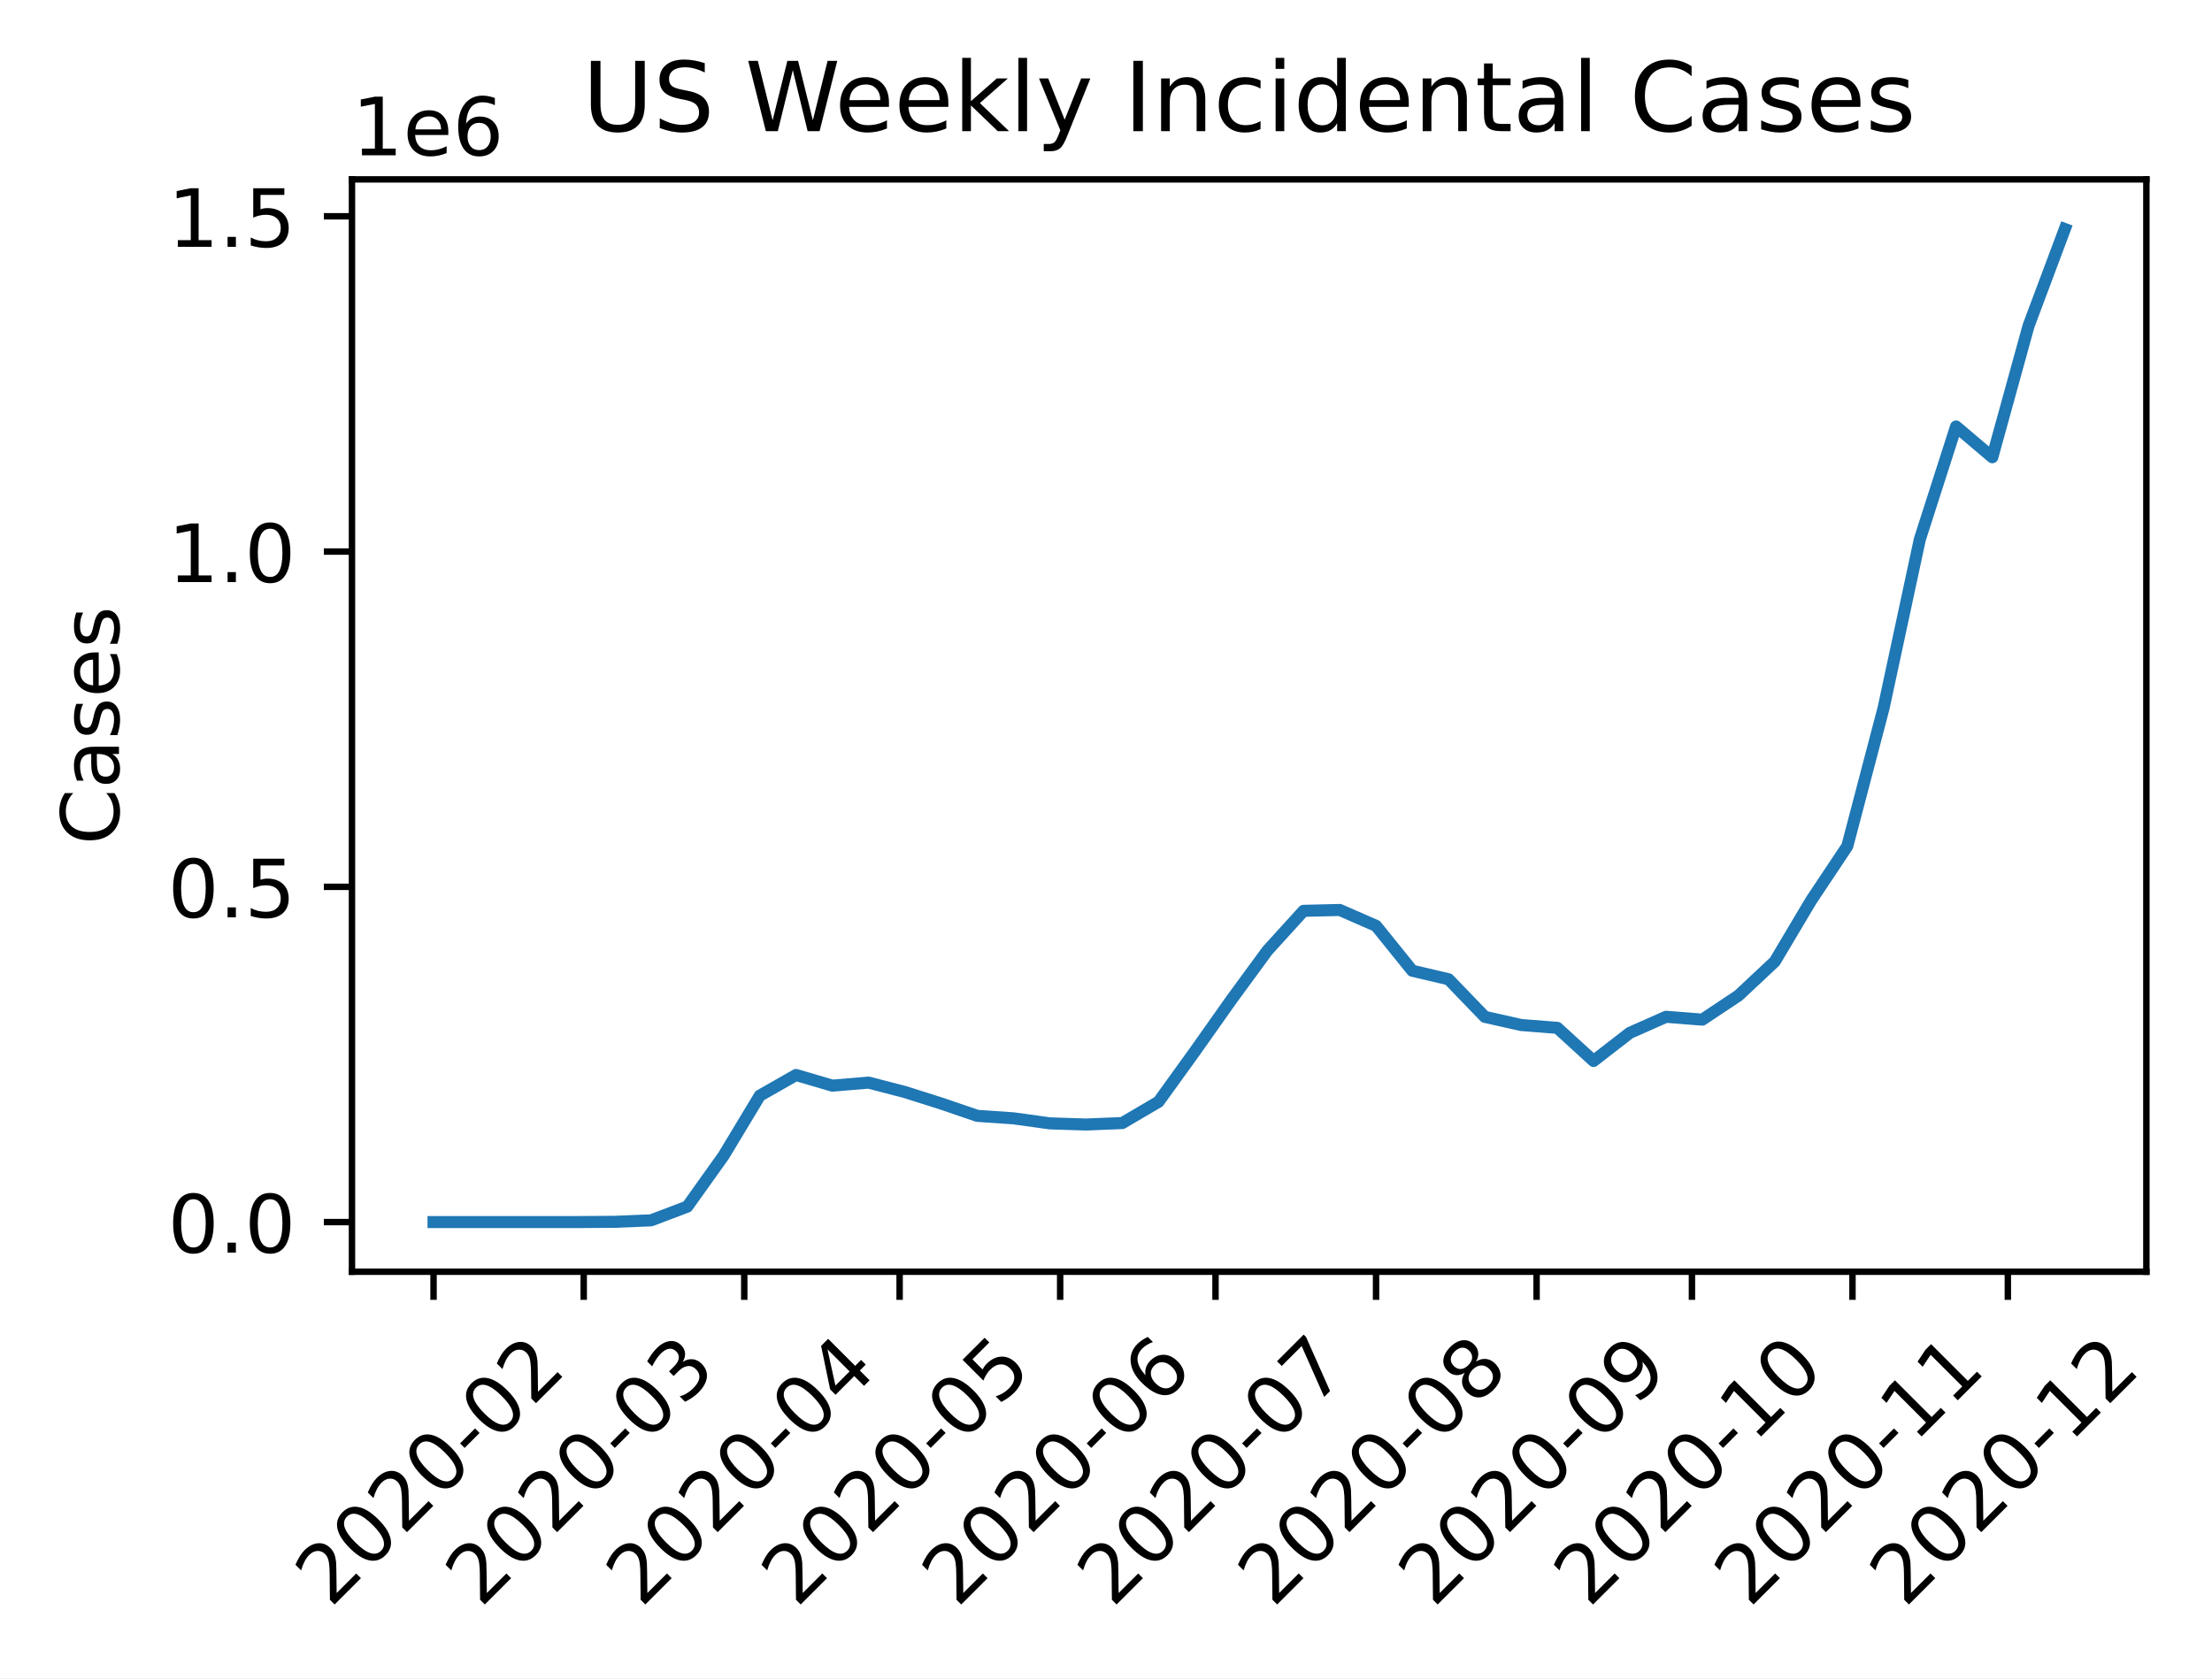
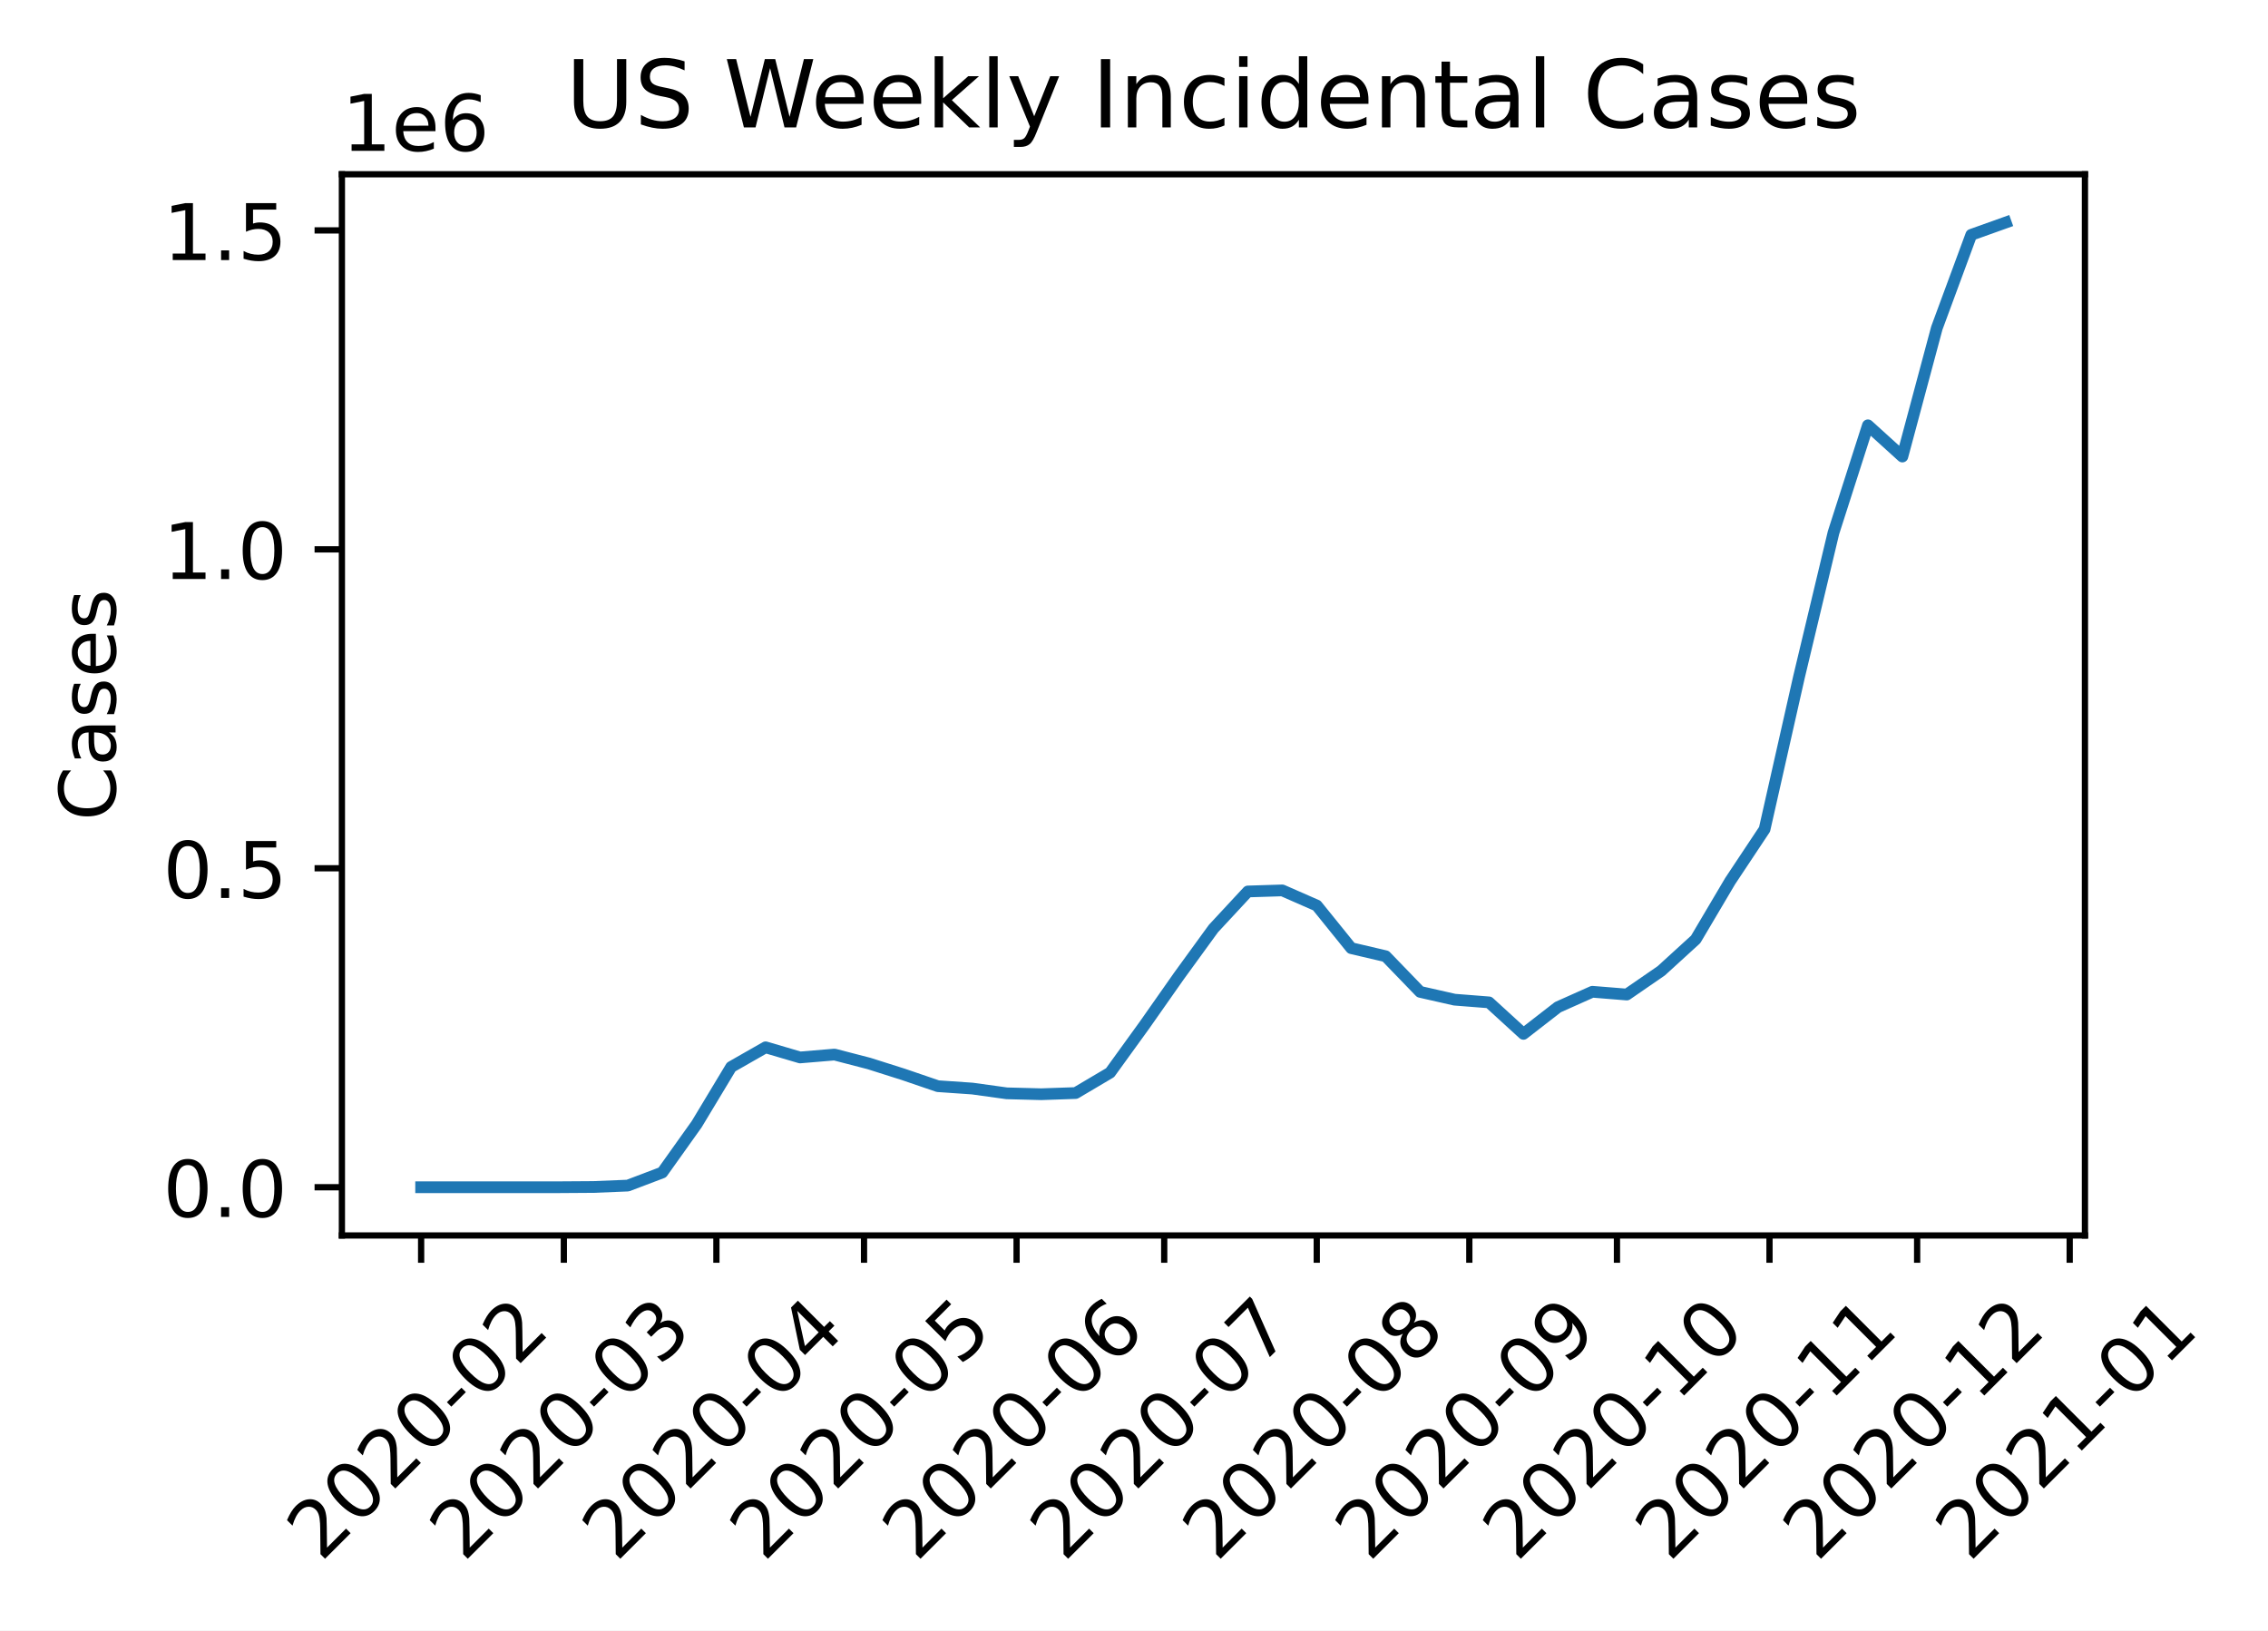
- <svg xmlns="http://www.w3.org/2000/svg" xmlns:xlink="http://www.w3.org/1999/xlink" height="208.807pt" version="1.1" viewBox="0 0 275.144 208.807" width="275.144pt">
+ <svg xmlns="http://www.w3.org/2000/svg" xmlns:xlink="http://www.w3.org/1999/xlink" height="208.807pt" version="1.1" viewBox="0 0 290.422 208.807" width="290.422pt">
  <defs>
    <style type="text/css">
*{stroke-linecap:butt;stroke-linejoin:round;}
  </style>
  </defs>
  <g id="figure_1">
    <g id="patch_1">
-       <path d="M 0 208.807  L 275.144 208.807  L 275.144 0  L 0 0  z " style="fill:#ffffff;" />
+       <path d="M 0 208.807  L 290.422 208.807  L 290.422 0  L 0 0  z " style="fill:#ffffff;" />
    </g>
    <g id="axes_1">
      <g id="patch_2">
        <path d="M 43.781 158.218  L 266.981 158.218  L 266.981 22.318  L 43.781 22.318  z " style="fill:#ffffff;" />
      </g>
      <g id="matplotlib.axis_1">
        <g id="xtick_1">
          <g id="line2d_1">
            <defs>
-               <path d="M 0 0  L 0 3.5  " id="mbebc8d12ff" style="stroke:#000000;stroke-width:0.8;" />
-             </defs>
-             <g>
-               <use style="stroke:#000000;stroke-width:0.8;" x="53.927" xlink:href="#mbebc8d12ff" y="158.218" />
+               <path d="M 0 0  L 0 3.5  " id="m230ecccbe3" style="stroke:#000000;stroke-width:0.8;" />
+             </defs>
+             <g>
+               <use style="stroke:#000000;stroke-width:0.8;" x="53.927" xlink:href="#m230ecccbe3" y="158.218" />
            </g>
          </g>
          <g id="text_1">
            <defs>
              <path d="M 19.188 8.297  L 53.609 8.297  L 53.609 0  L 7.328 0  L 7.328 8.297  Q 12.938 14.109 22.625 23.891  Q 32.328 33.688 34.812 36.531  Q 39.547 41.844 41.422 45.531  Q 43.312 49.219 43.312 52.781  Q 43.312 58.594 39.234 62.25  Q 35.156 65.922 28.609 65.922  Q 23.969 65.922 18.812 64.312  Q 13.672 62.703 7.812 59.422  L 7.812 69.391  Q 13.766 71.781 18.938 73  Q 24.125 74.219 28.422 74.219  Q 39.75 74.219 46.484 68.547  Q 53.219 62.891 53.219 53.422  Q 53.219 48.922 51.531 44.891  Q 49.859 40.875 45.406 35.406  Q 44.188 33.984 37.641 27.219  Q 31.109 20.453 19.188 8.297  z " id="DejaVuSans-50" />
              <path d="M 31.781 66.406  Q 24.172 66.406 20.328 58.906  Q 16.5 51.422 16.5 36.375  Q 16.5 21.391 20.328 13.891  Q 24.172 6.391 31.781 6.391  Q 39.453 6.391 43.281 13.891  Q 47.125 21.391 47.125 36.375  Q 47.125 51.422 43.281 58.906  Q 39.453 66.406 31.781 66.406  z M 31.781 74.219  Q 44.047 74.219 50.516 64.516  Q 56.984 54.828 56.984 36.375  Q 56.984 17.969 50.516 8.266  Q 44.047 -1.422 31.781 -1.422  Q 19.531 -1.422 13.062 8.266  Q 6.594 17.969 6.594 36.375  Q 6.594 54.828 13.062 64.516  Q 19.531 74.219 31.781 74.219  z " id="DejaVuSans-48" />
              <path d="M 4.891 31.391  L 31.203 31.391  L 31.203 23.391  L 4.891 23.391  z " id="DejaVuSans-45" />
            </defs>
            <g transform="translate(41.10542 200.1359)rotate(-45)scale(0.1 -0.1)">
              <use xlink:href="#DejaVuSans-50" />
              <use x="63.623" xlink:href="#DejaVuSans-48" />
              <use x="127.246" xlink:href="#DejaVuSans-50" />
              <use x="190.869" xlink:href="#DejaVuSans-48" />
              <use x="254.492" xlink:href="#DejaVuSans-45" />
              <use x="290.576" xlink:href="#DejaVuSans-48" />
              <use x="354.199" xlink:href="#DejaVuSans-50" />
            </g>
          </g>
        </g>
        <g id="xtick_2">
          <g id="line2d_2">
            <g>
-               <use style="stroke:#000000;stroke-width:0.8;" x="72.607" xlink:href="#mbebc8d12ff" y="158.218" />
+               <use style="stroke:#000000;stroke-width:0.8;" x="72.201" xlink:href="#m230ecccbe3" y="158.218" />
            </g>
          </g>
          <g id="text_2">
            <defs>
              <path d="M 40.578 39.312  Q 47.656 37.797 51.625 33  Q 55.609 28.219 55.609 21.188  Q 55.609 10.406 48.188 4.484  Q 40.766 -1.422 27.094 -1.422  Q 22.516 -1.422 17.656 -0.516  Q 12.797 0.391 7.625 2.203  L 7.625 11.719  Q 11.719 9.328 16.594 8.109  Q 21.484 6.891 26.812 6.891  Q 36.078 6.891 40.938 10.547  Q 45.797 14.203 45.797 21.188  Q 45.797 27.641 41.281 31.266  Q 36.766 34.906 28.719 34.906  L 20.219 34.906  L 20.219 43.016  L 29.109 43.016  Q 36.375 43.016 40.234 45.922  Q 44.094 48.828 44.094 54.297  Q 44.094 59.906 40.109 62.906  Q 36.141 65.922 28.719 65.922  Q 24.656 65.922 20.016 65.031  Q 15.375 64.156 9.812 62.312  L 9.812 71.094  Q 15.438 72.656 20.344 73.438  Q 25.25 74.219 29.594 74.219  Q 40.828 74.219 47.359 69.109  Q 53.906 64.016 53.906 55.328  Q 53.906 49.266 50.438 45.094  Q 46.969 40.922 40.578 39.312  z " id="DejaVuSans-51" />
            </defs>
-             <g transform="translate(59.78594 200.1359)rotate(-45)scale(0.1 -0.1)">
+             <g transform="translate(59.37984 200.1359)rotate(-45)scale(0.1 -0.1)">
              <use xlink:href="#DejaVuSans-50" />
              <use x="63.623" xlink:href="#DejaVuSans-48" />
              <use x="127.246" xlink:href="#DejaVuSans-50" />
              <use x="190.869" xlink:href="#DejaVuSans-48" />
              <use x="254.492" xlink:href="#DejaVuSans-45" />
              <use x="290.576" xlink:href="#DejaVuSans-48" />
              <use x="354.199" xlink:href="#DejaVuSans-51" />
            </g>
          </g>
        </g>
        <g id="xtick_3">
          <g id="line2d_3">
            <g>
-               <use style="stroke:#000000;stroke-width:0.8;" x="92.576" xlink:href="#mbebc8d12ff" y="158.218" />
+               <use style="stroke:#000000;stroke-width:0.8;" x="91.736" xlink:href="#m230ecccbe3" y="158.218" />
            </g>
          </g>
          <g id="text_3">
            <defs>
              <path d="M 37.797 64.312  L 12.891 25.391  L 37.797 25.391  z M 35.203 72.906  L 47.609 72.906  L 47.609 25.391  L 58.016 25.391  L 58.016 17.188  L 47.609 17.188  L 47.609 0  L 37.797 0  L 37.797 17.188  L 4.891 17.188  L 4.891 26.703  z " id="DejaVuSans-52" />
            </defs>
-             <g transform="translate(79.75477 200.1359)rotate(-45)scale(0.1 -0.1)">
+             <g transform="translate(78.91457 200.1359)rotate(-45)scale(0.1 -0.1)">
              <use xlink:href="#DejaVuSans-50" />
              <use x="63.623" xlink:href="#DejaVuSans-48" />
              <use x="127.246" xlink:href="#DejaVuSans-50" />
              <use x="190.869" xlink:href="#DejaVuSans-48" />
              <use x="254.492" xlink:href="#DejaVuSans-45" />
              <use x="290.576" xlink:href="#DejaVuSans-48" />
              <use x="354.199" xlink:href="#DejaVuSans-52" />
            </g>
          </g>
        </g>
        <g id="xtick_4">
          <g id="line2d_4">
            <g>
-               <use style="stroke:#000000;stroke-width:0.8;" x="111.901" xlink:href="#mbebc8d12ff" y="158.218" />
+               <use style="stroke:#000000;stroke-width:0.8;" x="110.64" xlink:href="#m230ecccbe3" y="158.218" />
            </g>
          </g>
          <g id="text_4">
            <defs>
              <path d="M 10.797 72.906  L 49.516 72.906  L 49.516 64.594  L 19.828 64.594  L 19.828 46.734  Q 21.969 47.469 24.109 47.828  Q 26.266 48.188 28.422 48.188  Q 40.625 48.188 47.75 41.5  Q 54.891 34.812 54.891 23.391  Q 54.891 11.625 47.562 5.094  Q 40.234 -1.422 26.906 -1.422  Q 22.312 -1.422 17.547 -0.641  Q 12.797 0.141 7.719 1.703  L 7.719 11.625  Q 12.109 9.234 16.797 8.062  Q 21.484 6.891 26.703 6.891  Q 35.156 6.891 40.078 11.328  Q 45.016 15.766 45.016 23.391  Q 45.016 31 40.078 35.438  Q 35.156 39.891 26.703 39.891  Q 22.75 39.891 18.812 39.016  Q 14.891 38.141 10.797 36.281  z " id="DejaVuSans-53" />
            </defs>
-             <g transform="translate(99.07945 200.1359)rotate(-45)scale(0.1 -0.1)">
+             <g transform="translate(97.81914 200.1359)rotate(-45)scale(0.1 -0.1)">
              <use xlink:href="#DejaVuSans-50" />
              <use x="63.623" xlink:href="#DejaVuSans-48" />
              <use x="127.246" xlink:href="#DejaVuSans-50" />
              <use x="190.869" xlink:href="#DejaVuSans-48" />
              <use x="254.492" xlink:href="#DejaVuSans-45" />
              <use x="290.576" xlink:href="#DejaVuSans-48" />
              <use x="354.199" xlink:href="#DejaVuSans-53" />
            </g>
          </g>
        </g>
        <g id="xtick_5">
          <g id="line2d_5">
            <g>
-               <use style="stroke:#000000;stroke-width:0.8;" x="131.87" xlink:href="#mbebc8d12ff" y="158.218" />
+               <use style="stroke:#000000;stroke-width:0.8;" x="130.175" xlink:href="#m230ecccbe3" y="158.218" />
            </g>
          </g>
          <g id="text_5">
            <defs>
              <path d="M 33.016 40.375  Q 26.375 40.375 22.484 35.828  Q 18.609 31.297 18.609 23.391  Q 18.609 15.531 22.484 10.953  Q 26.375 6.391 33.016 6.391  Q 39.656 6.391 43.531 10.953  Q 47.406 15.531 47.406 23.391  Q 47.406 31.297 43.531 35.828  Q 39.656 40.375 33.016 40.375  z M 52.594 71.297  L 52.594 62.312  Q 48.875 64.062 45.094 64.984  Q 41.312 65.922 37.594 65.922  Q 27.828 65.922 22.672 59.328  Q 17.531 52.734 16.797 39.406  Q 19.672 43.656 24.016 45.922  Q 28.375 48.188 33.594 48.188  Q 44.578 48.188 50.953 41.516  Q 57.328 34.859 57.328 23.391  Q 57.328 12.156 50.688 5.359  Q 44.047 -1.422 33.016 -1.422  Q 20.359 -1.422 13.672 8.266  Q 6.984 17.969 6.984 36.375  Q 6.984 53.656 15.188 63.938  Q 23.391 74.219 37.203 74.219  Q 40.922 74.219 44.703 73.484  Q 48.484 72.75 52.594 71.297  z " id="DejaVuSans-54" />
            </defs>
-             <g transform="translate(119.0483 200.1359)rotate(-45)scale(0.1 -0.1)">
+             <g transform="translate(117.3539 200.1359)rotate(-45)scale(0.1 -0.1)">
              <use xlink:href="#DejaVuSans-50" />
              <use x="63.623" xlink:href="#DejaVuSans-48" />
              <use x="127.246" xlink:href="#DejaVuSans-50" />
              <use x="190.869" xlink:href="#DejaVuSans-48" />
              <use x="254.492" xlink:href="#DejaVuSans-45" />
              <use x="290.576" xlink:href="#DejaVuSans-48" />
              <use x="354.199" xlink:href="#DejaVuSans-54" />
            </g>
          </g>
        </g>
        <g id="xtick_6">
          <g id="line2d_6">
            <g>
-               <use style="stroke:#000000;stroke-width:0.8;" x="151.194" xlink:href="#mbebc8d12ff" y="158.218" />
+               <use style="stroke:#000000;stroke-width:0.8;" x="149.08" xlink:href="#m230ecccbe3" y="158.218" />
            </g>
          </g>
          <g id="text_6">
            <defs>
              <path d="M 8.203 72.906  L 55.078 72.906  L 55.078 68.703  L 28.609 0  L 18.312 0  L 43.219 64.594  L 8.203 64.594  z " id="DejaVuSans-55" />
            </defs>
-             <g transform="translate(138.373 200.1359)rotate(-45)scale(0.1 -0.1)">
+             <g transform="translate(136.2584 200.1359)rotate(-45)scale(0.1 -0.1)">
              <use xlink:href="#DejaVuSans-50" />
              <use x="63.623" xlink:href="#DejaVuSans-48" />
              <use x="127.246" xlink:href="#DejaVuSans-50" />
              <use x="190.869" xlink:href="#DejaVuSans-48" />
              <use x="254.492" xlink:href="#DejaVuSans-45" />
              <use x="290.576" xlink:href="#DejaVuSans-48" />
              <use x="354.199" xlink:href="#DejaVuSans-55" />
            </g>
          </g>
        </g>
        <g id="xtick_7">
          <g id="line2d_7">
            <g>
-               <use style="stroke:#000000;stroke-width:0.8;" x="171.163" xlink:href="#mbebc8d12ff" y="158.218" />
+               <use style="stroke:#000000;stroke-width:0.8;" x="168.614" xlink:href="#m230ecccbe3" y="158.218" />
            </g>
          </g>
          <g id="text_7">
            <defs>
              <path d="M 31.781 34.625  Q 24.75 34.625 20.719 30.859  Q 16.703 27.094 16.703 20.516  Q 16.703 13.922 20.719 10.156  Q 24.75 6.391 31.781 6.391  Q 38.812 6.391 42.859 10.172  Q 46.922 13.969 46.922 20.516  Q 46.922 27.094 42.891 30.859  Q 38.875 34.625 31.781 34.625  z M 21.922 38.812  Q 15.578 40.375 12.031 44.719  Q 8.5 49.078 8.5 55.328  Q 8.5 64.062 14.719 69.141  Q 20.953 74.219 31.781 74.219  Q 42.672 74.219 48.875 69.141  Q 55.078 64.062 55.078 55.328  Q 55.078 49.078 51.531 44.719  Q 48 40.375 41.703 38.812  Q 48.828 37.156 52.797 32.312  Q 56.781 27.484 56.781 20.516  Q 56.781 9.906 50.312 4.234  Q 43.844 -1.422 31.781 -1.422  Q 19.734 -1.422 13.25 4.234  Q 6.781 9.906 6.781 20.516  Q 6.781 27.484 10.781 32.312  Q 14.797 37.156 21.922 38.812  z M 18.312 54.391  Q 18.312 48.734 21.844 45.562  Q 25.391 42.391 31.781 42.391  Q 38.141 42.391 41.719 45.562  Q 45.312 48.734 45.312 54.391  Q 45.312 60.062 41.719 63.234  Q 38.141 66.406 31.781 66.406  Q 25.391 66.406 21.844 63.234  Q 18.312 60.062 18.312 54.391  z " id="DejaVuSans-56" />
            </defs>
-             <g transform="translate(158.3418 200.1359)rotate(-45)scale(0.1 -0.1)">
+             <g transform="translate(155.7932 200.1359)rotate(-45)scale(0.1 -0.1)">
              <use xlink:href="#DejaVuSans-50" />
              <use x="63.623" xlink:href="#DejaVuSans-48" />
              <use x="127.246" xlink:href="#DejaVuSans-50" />
              <use x="190.869" xlink:href="#DejaVuSans-48" />
              <use x="254.492" xlink:href="#DejaVuSans-45" />
              <use x="290.576" xlink:href="#DejaVuSans-48" />
              <use x="354.199" xlink:href="#DejaVuSans-56" />
            </g>
          </g>
        </g>
        <g id="xtick_8">
          <g id="line2d_8">
            <g>
-               <use style="stroke:#000000;stroke-width:0.8;" x="191.132" xlink:href="#mbebc8d12ff" y="158.218" />
+               <use style="stroke:#000000;stroke-width:0.8;" x="188.149" xlink:href="#m230ecccbe3" y="158.218" />
            </g>
          </g>
          <g id="text_8">
            <defs>
              <path d="M 10.984 1.516  L 10.984 10.5  Q 14.703 8.734 18.5 7.812  Q 22.312 6.891 25.984 6.891  Q 35.75 6.891 40.891 13.453  Q 46.047 20.016 46.781 33.406  Q 43.953 29.203 39.594 26.953  Q 35.25 24.703 29.984 24.703  Q 19.047 24.703 12.672 31.312  Q 6.297 37.938 6.297 49.422  Q 6.297 60.641 12.938 67.422  Q 19.578 74.219 30.609 74.219  Q 43.266 74.219 49.922 64.516  Q 56.594 54.828 56.594 36.375  Q 56.594 19.141 48.406 8.859  Q 40.234 -1.422 26.422 -1.422  Q 22.703 -1.422 18.891 -0.688  Q 15.094 0.047 10.984 1.516  z M 30.609 32.422  Q 37.25 32.422 41.125 36.953  Q 45.016 41.5 45.016 49.422  Q 45.016 57.281 41.125 61.844  Q 37.25 66.406 30.609 66.406  Q 23.969 66.406 20.094 61.844  Q 16.219 57.281 16.219 49.422  Q 16.219 41.5 20.094 36.953  Q 23.969 32.422 30.609 32.422  z " id="DejaVuSans-57" />
            </defs>
-             <g transform="translate(178.3106 200.1359)rotate(-45)scale(0.1 -0.1)">
+             <g transform="translate(175.3279 200.1359)rotate(-45)scale(0.1 -0.1)">
              <use xlink:href="#DejaVuSans-50" />
              <use x="63.623" xlink:href="#DejaVuSans-48" />
              <use x="127.246" xlink:href="#DejaVuSans-50" />
              <use x="190.869" xlink:href="#DejaVuSans-48" />
              <use x="254.492" xlink:href="#DejaVuSans-45" />
              <use x="290.576" xlink:href="#DejaVuSans-48" />
              <use x="354.199" xlink:href="#DejaVuSans-57" />
            </g>
          </g>
        </g>
        <g id="xtick_9">
          <g id="line2d_9">
            <g>
-               <use style="stroke:#000000;stroke-width:0.8;" x="210.457" xlink:href="#mbebc8d12ff" y="158.218" />
+               <use style="stroke:#000000;stroke-width:0.8;" x="207.054" xlink:href="#m230ecccbe3" y="158.218" />
            </g>
          </g>
          <g id="text_9">
            <defs>
              <path d="M 12.406 8.297  L 28.516 8.297  L 28.516 63.922  L 10.984 60.406  L 10.984 69.391  L 28.422 72.906  L 38.281 72.906  L 38.281 8.297  L 54.391 8.297  L 54.391 0  L 12.406 0  z " id="DejaVuSans-49" />
            </defs>
-             <g transform="translate(197.6353 200.1359)rotate(-45)scale(0.1 -0.1)">
+             <g transform="translate(194.2325 200.1359)rotate(-45)scale(0.1 -0.1)">
              <use xlink:href="#DejaVuSans-50" />
              <use x="63.623" xlink:href="#DejaVuSans-48" />
              <use x="127.246" xlink:href="#DejaVuSans-50" />
              <use x="190.869" xlink:href="#DejaVuSans-48" />
              <use x="254.492" xlink:href="#DejaVuSans-45" />
              <use x="290.576" xlink:href="#DejaVuSans-49" />
              <use x="354.199" xlink:href="#DejaVuSans-48" />
            </g>
          </g>
        </g>
        <g id="xtick_10">
          <g id="line2d_10">
            <g>
-               <use style="stroke:#000000;stroke-width:0.8;" x="230.425" xlink:href="#mbebc8d12ff" y="158.218" />
+               <use style="stroke:#000000;stroke-width:0.8;" x="226.588" xlink:href="#m230ecccbe3" y="158.218" />
            </g>
          </g>
          <g id="text_10">
-             <g transform="translate(217.6041 200.1359)rotate(-45)scale(0.1 -0.1)">
+             <g transform="translate(213.7672 200.1359)rotate(-45)scale(0.1 -0.1)">
              <use xlink:href="#DejaVuSans-50" />
              <use x="63.623" xlink:href="#DejaVuSans-48" />
              <use x="127.246" xlink:href="#DejaVuSans-50" />
              <use x="190.869" xlink:href="#DejaVuSans-48" />
              <use x="254.492" xlink:href="#DejaVuSans-45" />
              <use x="290.576" xlink:href="#DejaVuSans-49" />
              <use x="354.199" xlink:href="#DejaVuSans-49" />
            </g>
          </g>
        </g>
        <g id="xtick_11">
          <g id="line2d_11">
            <g>
-               <use style="stroke:#000000;stroke-width:0.8;" x="249.75" xlink:href="#mbebc8d12ff" y="158.218" />
+               <use style="stroke:#000000;stroke-width:0.8;" x="245.493" xlink:href="#m230ecccbe3" y="158.218" />
            </g>
          </g>
          <g id="text_11">
-             <g transform="translate(236.9288 200.1359)rotate(-45)scale(0.1 -0.1)">
+             <g transform="translate(232.6718 200.1359)rotate(-45)scale(0.1 -0.1)">
              <use xlink:href="#DejaVuSans-50" />
              <use x="63.623" xlink:href="#DejaVuSans-48" />
              <use x="127.246" xlink:href="#DejaVuSans-50" />
              <use x="190.869" xlink:href="#DejaVuSans-48" />
              <use x="254.492" xlink:href="#DejaVuSans-45" />
              <use x="290.576" xlink:href="#DejaVuSans-49" />
              <use x="354.199" xlink:href="#DejaVuSans-50" />
            </g>
          </g>
        </g>
+         <g id="xtick_12">
+           <g id="line2d_12">
+             <g>
+               <use style="stroke:#000000;stroke-width:0.8;" x="265.028" xlink:href="#m230ecccbe3" y="158.218" />
+             </g>
+           </g>
+           <g id="text_12">
+             <g transform="translate(252.2065 200.1359)rotate(-45)scale(0.1 -0.1)">
+               <use xlink:href="#DejaVuSans-50" />
+               <use x="63.623" xlink:href="#DejaVuSans-48" />
+               <use x="127.246" xlink:href="#DejaVuSans-50" />
+               <use x="190.869" xlink:href="#DejaVuSans-49" />
+               <use x="254.492" xlink:href="#DejaVuSans-45" />
+               <use x="290.576" xlink:href="#DejaVuSans-48" />
+               <use x="354.199" xlink:href="#DejaVuSans-49" />
+             </g>
+           </g>
+         </g>
      </g>
      <g id="matplotlib.axis_2">
        <g id="ytick_1">
-           <g id="line2d_12">
-             <defs>
-               <path d="M 0 0  L -3.5 0  " id="ma18655639b" style="stroke:#000000;stroke-width:0.8;" />
-             </defs>
-             <g>
-               <use style="stroke:#000000;stroke-width:0.8;" x="43.781" xlink:href="#ma18655639b" y="152.041" />
-             </g>
-           </g>
-           <g id="text_12">
+           <g id="line2d_13">
+             <defs>
+               <path d="M 0 0  L -3.5 0  " id="ma6794fa629" style="stroke:#000000;stroke-width:0.8;" />
+             </defs>
+             <g>
+               <use style="stroke:#000000;stroke-width:0.8;" x="43.781" xlink:href="#ma6794fa629" y="152.041" />
+             </g>
+           </g>
+           <g id="text_13">
            <defs>
              <path d="M 10.688 12.406  L 21 12.406  L 21 0  L 10.688 0  z " id="DejaVuSans-46" />
            </defs>
            <g transform="translate(20.87813 155.8402)scale(0.1 -0.1)">
              <use xlink:href="#DejaVuSans-48" />
              <use x="63.623" xlink:href="#DejaVuSans-46" />
              <use x="95.41" xlink:href="#DejaVuSans-48" />
            </g>
          </g>
        </g>
        <g id="ytick_2">
-           <g id="line2d_13">
-             <g>
-               <use style="stroke:#000000;stroke-width:0.8;" x="43.781" xlink:href="#ma18655639b" y="110.33" />
-             </g>
-           </g>
-           <g id="text_13">
-             <g transform="translate(20.87813 114.1295)scale(0.1 -0.1)">
+           <g id="line2d_14">
+             <g>
+               <use style="stroke:#000000;stroke-width:0.8;" x="43.781" xlink:href="#ma6794fa629" y="111.196" />
+             </g>
+           </g>
+           <g id="text_14">
+             <g transform="translate(20.87813 114.9953)scale(0.1 -0.1)">
              <use xlink:href="#DejaVuSans-48" />
              <use x="63.623" xlink:href="#DejaVuSans-46" />
              <use x="95.41" xlink:href="#DejaVuSans-53" />
            </g>
          </g>
        </g>
        <g id="ytick_3">
-           <g id="line2d_14">
-             <g>
-               <use style="stroke:#000000;stroke-width:0.8;" x="43.781" xlink:href="#ma18655639b" y="68.62" />
-             </g>
-           </g>
-           <g id="text_14">
-             <g transform="translate(20.87813 72.41876)scale(0.1 -0.1)">
+           <g id="line2d_15">
+             <g>
+               <use style="stroke:#000000;stroke-width:0.8;" x="43.781" xlink:href="#ma6794fa629" y="70.351" />
+             </g>
+           </g>
+           <g id="text_15">
+             <g transform="translate(20.87813 74.15027)scale(0.1 -0.1)">
              <use xlink:href="#DejaVuSans-49" />
              <use x="63.623" xlink:href="#DejaVuSans-46" />
              <use x="95.41" xlink:href="#DejaVuSans-48" />
            </g>
          </g>
        </g>
        <g id="ytick_4">
-           <g id="line2d_15">
-             <g>
-               <use style="stroke:#000000;stroke-width:0.8;" x="43.781" xlink:href="#ma18655639b" y="26.909" />
-             </g>
-           </g>
-           <g id="text_15">
-             <g transform="translate(20.87813 30.70802)scale(0.1 -0.1)">
+           <g id="line2d_16">
+             <g>
+               <use style="stroke:#000000;stroke-width:0.8;" x="43.781" xlink:href="#ma6794fa629" y="29.506" />
+             </g>
+           </g>
+           <g id="text_16">
+             <g transform="translate(20.87813 33.30528)scale(0.1 -0.1)">
              <use xlink:href="#DejaVuSans-49" />
              <use x="63.623" xlink:href="#DejaVuSans-46" />
              <use x="95.41" xlink:href="#DejaVuSans-53" />
            </g>
          </g>
        </g>
-         <g id="text_16">
+         <g id="text_17">
          <defs>
            <path d="M 64.406 67.281  L 64.406 56.891  Q 59.422 61.531 53.781 63.812  Q 48.141 66.109 41.797 66.109  Q 29.297 66.109 22.656 58.469  Q 16.016 50.828 16.016 36.375  Q 16.016 21.969 22.656 14.328  Q 29.297 6.688 41.797 6.688  Q 48.141 6.688 53.781 8.984  Q 59.422 11.281 64.406 15.922  L 64.406 5.609  Q 59.234 2.094 53.438 0.328  Q 47.656 -1.422 41.219 -1.422  Q 24.656 -1.422 15.125 8.703  Q 5.609 18.844 5.609 36.375  Q 5.609 53.953 15.125 64.078  Q 24.656 74.219 41.219 74.219  Q 47.75 74.219 53.531 72.484  Q 59.328 70.75 64.406 67.281  z " id="DejaVuSans-67" />
            <path d="M 34.281 27.484  Q 23.391 27.484 19.188 25  Q 14.984 22.516 14.984 16.5  Q 14.984 11.719 18.141 8.906  Q 21.297 6.109 26.703 6.109  Q 34.188 6.109 38.703 11.406  Q 43.219 16.703 43.219 25.484  L 43.219 27.484  z M 52.203 31.203  L 52.203 0  L 43.219 0  L 43.219 8.297  Q 40.141 3.328 35.547 0.953  Q 30.953 -1.422 24.312 -1.422  Q 15.922 -1.422 10.953 3.297  Q 6 8.016 6 15.922  Q 6 25.141 12.172 29.828  Q 18.359 34.516 30.609 34.516  L 43.219 34.516  L 43.219 35.406  Q 43.219 41.609 39.141 45  Q 35.062 48.391 27.688 48.391  Q 23 48.391 18.547 47.266  Q 14.109 46.141 10.016 43.891  L 10.016 52.203  Q 14.938 54.109 19.578 55.047  Q 24.219 56 28.609 56  Q 40.484 56 46.344 49.844  Q 52.203 43.703 52.203 31.203  z " id="DejaVuSans-97" />
            <path d="M 44.281 53.078  L 44.281 44.578  Q 40.484 46.531 36.375 47.5  Q 32.281 48.484 27.875 48.484  Q 21.188 48.484 17.844 46.438  Q 14.5 44.391 14.5 40.281  Q 14.5 37.156 16.891 35.375  Q 19.281 33.594 26.516 31.984  L 29.594 31.297  Q 39.156 29.25 43.188 25.516  Q 47.219 21.781 47.219 15.094  Q 47.219 7.469 41.188 3.016  Q 35.156 -1.422 24.609 -1.422  Q 20.219 -1.422 15.453 -0.562  Q 10.688 0.297 5.422 2  L 5.422 11.281  Q 10.406 8.688 15.234 7.391  Q 20.062 6.109 24.812 6.109  Q 31.156 6.109 34.562 8.281  Q 37.984 10.453 37.984 14.406  Q 37.984 18.062 35.516 20.016  Q 33.062 21.969 24.703 23.781  L 21.578 24.516  Q 13.234 26.266 9.516 29.906  Q 5.812 33.547 5.812 39.891  Q 5.812 47.609 11.281 51.797  Q 16.75 56 26.812 56  Q 31.781 56 36.172 55.266  Q 40.578 54.547 44.281 53.078  z " id="DejaVuSans-115" />
            <path d="M 56.203 29.594  L 56.203 25.203  L 14.891 25.203  Q 15.484 15.922 20.484 11.062  Q 25.484 6.203 34.422 6.203  Q 39.594 6.203 44.453 7.469  Q 49.312 8.734 54.109 11.281  L 54.109 2.781  Q 49.266 0.734 44.188 -0.344  Q 39.109 -1.422 33.891 -1.422  Q 20.797 -1.422 13.156 6.188  Q 5.516 13.812 5.516 26.812  Q 5.516 40.234 12.766 48.109  Q 20.016 56 32.328 56  Q 43.359 56 49.781 48.891  Q 56.203 41.797 56.203 29.594  z M 47.219 32.234  Q 47.125 39.594 43.094 43.984  Q 39.062 48.391 32.422 48.391  Q 24.906 48.391 20.391 44.141  Q 15.875 39.891 15.188 32.172  z " id="DejaVuSans-101" />
          </defs>
          <g transform="translate(14.79844 105.1095)rotate(-90)scale(0.1 -0.1)">
            <use xlink:href="#DejaVuSans-67" />
            <use x="69.824" xlink:href="#DejaVuSans-97" />
            <use x="131.104" xlink:href="#DejaVuSans-115" />
            <use x="183.203" xlink:href="#DejaVuSans-101" />
            <use x="244.727" xlink:href="#DejaVuSans-115" />
          </g>
        </g>
-         <g id="text_17">
+         <g id="text_18">
          <g transform="translate(43.78125 19.31812)scale(0.1 -0.1)">
            <use xlink:href="#DejaVuSans-49" />
            <use x="63.623" xlink:href="#DejaVuSans-101" />
            <use x="125.146" xlink:href="#DejaVuSans-54" />
          </g>
        </g>
      </g>
-       <g id="line2d_16">
-         <path clip-path="url(#p151a8308a3)" d="M 53.927 152.041  L 58.436 152.041  L 62.945 152.041  L 67.454 152.041  L 71.963 152.04  L 76.472 152.009  L 80.981 151.826  L 85.49 150.118  L 89.999 143.794  L 94.509 136.313  L 99.018 133.743  L 103.527 135.068  L 108.036 134.69  L 112.545 135.858  L 117.054 137.286  L 121.563 138.826  L 126.072 139.136  L 130.581 139.76  L 135.09 139.905  L 139.599 139.721  L 144.109 137.073  L 148.618 130.823  L 153.127 124.436  L 157.636 118.28  L 162.145 113.318  L 166.654 113.213  L 171.163 115.187  L 175.672 120.774  L 180.181 121.833  L 184.69 126.507  L 189.199 127.523  L 193.709 127.878  L 198.218 131.995  L 202.727 128.501  L 207.236 126.501  L 211.745 126.856  L 216.254 123.852  L 220.763 119.625  L 225.272 112.042  L 229.781 105.274  L 234.29 88.105  L 238.799 67.114  L 243.309 53.062  L 247.818 56.887  L 252.327 40.538  L 256.836 28.495  " style="fill:none;stroke:#1f77b4;stroke-linecap:square;stroke-width:1.5;" />
+       <g id="line2d_17">
+         <path clip-path="url(#pec222d3478)" d="M 53.927 152.041  L 58.338 152.041  L 62.749 152.041  L 67.16 152.041  L 71.571 152.04  L 75.982 152.01  L 80.393 151.83  L 84.804 150.157  L 89.215 143.965  L 93.626 136.64  L 98.037 134.122  L 102.448 135.42  L 106.86 135.05  L 111.271 136.194  L 115.682 137.592  L 120.093 139.1  L 124.504 139.404  L 128.915 140.015  L 133.326 140.13  L 137.737 139.979  L 142.148 137.37  L 146.559 131.271  L 150.97 124.985  L 155.381 118.916  L 159.792 114.165  L 164.203 114.028  L 168.614 115.964  L 173.026 121.424  L 177.437 122.457  L 181.848 127.022  L 186.259 128.021  L 190.67 128.368  L 195.081 132.401  L 199.492 128.977  L 203.903 127.009  L 208.314 127.364  L 212.725 124.325  L 217.136 120.301  L 221.547 112.841  L 225.958 106.202  L 230.369 86.681  L 234.78 68.227  L 239.192 54.467  L 243.603 58.465  L 248.014 42.013  L 252.425 30.071  L 256.836 28.495  " style="fill:none;stroke:#1f77b4;stroke-linecap:square;stroke-width:1.5;" />
      </g>
      <g id="patch_3">
        <path d="M 43.781 158.218  L 43.781 22.318  " style="fill:none;stroke:#000000;stroke-linecap:square;stroke-linejoin:miter;stroke-width:0.8;" />
      </g>
      <g id="patch_4">
        <path d="M 266.981 158.218  L 266.981 22.318  " style="fill:none;stroke:#000000;stroke-linecap:square;stroke-linejoin:miter;stroke-width:0.8;" />
      </g>
      <g id="patch_5">
        <path d="M 43.781 158.218  L 266.981 158.218  " style="fill:none;stroke:#000000;stroke-linecap:square;stroke-linejoin:miter;stroke-width:0.8;" />
      </g>
      <g id="patch_6">
        <path d="M 43.781 22.318  L 266.981 22.318  " style="fill:none;stroke:#000000;stroke-linecap:square;stroke-linejoin:miter;stroke-width:0.8;" />
      </g>
-       <g id="text_18">
+       <g id="text_19">
        <defs>
          <path d="M 8.688 72.906  L 18.609 72.906  L 18.609 28.609  Q 18.609 16.891 22.844 11.734  Q 27.094 6.594 36.625 6.594  Q 46.094 6.594 50.344 11.734  Q 54.594 16.891 54.594 28.609  L 54.594 72.906  L 64.5 72.906  L 64.5 27.391  Q 64.5 13.141 57.438 5.859  Q 50.391 -1.422 36.625 -1.422  Q 22.797 -1.422 15.734 5.859  Q 8.688 13.141 8.688 27.391  z " id="DejaVuSans-85" />
          <path d="M 53.516 70.516  L 53.516 60.891  Q 47.906 63.578 42.922 64.891  Q 37.938 66.219 33.297 66.219  Q 25.25 66.219 20.875 63.094  Q 16.5 59.969 16.5 54.203  Q 16.5 49.359 19.406 46.891  Q 22.312 44.438 30.422 42.922  L 36.375 41.703  Q 47.406 39.594 52.656 34.297  Q 57.906 29 57.906 20.125  Q 57.906 9.516 50.797 4.047  Q 43.703 -1.422 29.984 -1.422  Q 24.812 -1.422 18.969 -0.25  Q 13.141 0.922 6.891 3.219  L 6.891 13.375  Q 12.891 10.016 18.656 8.297  Q 24.422 6.594 29.984 6.594  Q 38.422 6.594 43.016 9.906  Q 47.609 13.234 47.609 19.391  Q 47.609 24.75 44.312 27.781  Q 41.016 30.812 33.5 32.328  L 27.484 33.5  Q 16.453 35.688 11.516 40.375  Q 6.594 45.062 6.594 53.422  Q 6.594 63.094 13.406 68.656  Q 20.219 74.219 32.172 74.219  Q 37.312 74.219 42.625 73.281  Q 47.953 72.359 53.516 70.516  z " id="DejaVuSans-83" />
          <path id="DejaVuSans-32" />
          <path d="M 3.328 72.906  L 13.281 72.906  L 28.609 11.281  L 43.891 72.906  L 54.984 72.906  L 70.312 11.281  L 85.594 72.906  L 95.609 72.906  L 77.297 0  L 64.891 0  L 49.516 63.281  L 33.984 0  L 21.578 0  z " id="DejaVuSans-87" />
          <path d="M 9.078 75.984  L 18.109 75.984  L 18.109 31.109  L 44.922 54.688  L 56.391 54.688  L 27.391 29.109  L 57.625 0  L 45.906 0  L 18.109 26.703  L 18.109 0  L 9.078 0  z " id="DejaVuSans-107" />
          <path d="M 9.422 75.984  L 18.406 75.984  L 18.406 0  L 9.422 0  z " id="DejaVuSans-108" />
          <path d="M 32.172 -5.078  Q 28.375 -14.844 24.75 -17.812  Q 21.141 -20.797 15.094 -20.797  L 7.906 -20.797  L 7.906 -13.281  L 13.188 -13.281  Q 16.891 -13.281 18.938 -11.516  Q 21 -9.766 23.484 -3.219  L 25.094 0.875  L 2.984 54.688  L 12.5 54.688  L 29.594 11.922  L 46.688 54.688  L 56.203 54.688  z " id="DejaVuSans-121" />
          <path d="M 9.812 72.906  L 19.672 72.906  L 19.672 0  L 9.812 0  z " id="DejaVuSans-73" />
          <path d="M 54.891 33.016  L 54.891 0  L 45.906 0  L 45.906 32.719  Q 45.906 40.484 42.875 44.328  Q 39.844 48.188 33.797 48.188  Q 26.516 48.188 22.312 43.547  Q 18.109 38.922 18.109 30.906  L 18.109 0  L 9.078 0  L 9.078 54.688  L 18.109 54.688  L 18.109 46.188  Q 21.344 51.125 25.703 53.562  Q 30.078 56 35.797 56  Q 45.219 56 50.047 50.172  Q 54.891 44.344 54.891 33.016  z " id="DejaVuSans-110" />
          <path d="M 48.781 52.594  L 48.781 44.188  Q 44.969 46.297 41.141 47.344  Q 37.312 48.391 33.406 48.391  Q 24.656 48.391 19.812 42.844  Q 14.984 37.312 14.984 27.297  Q 14.984 17.281 19.812 11.734  Q 24.656 6.203 33.406 6.203  Q 37.312 6.203 41.141 7.25  Q 44.969 8.297 48.781 10.406  L 48.781 2.094  Q 45.016 0.344 40.984 -0.531  Q 36.969 -1.422 32.422 -1.422  Q 20.062 -1.422 12.781 6.344  Q 5.516 14.109 5.516 27.297  Q 5.516 40.672 12.859 48.328  Q 20.219 56 33.016 56  Q 37.156 56 41.109 55.141  Q 45.062 54.297 48.781 52.594  z " id="DejaVuSans-99" />
          <path d="M 9.422 54.688  L 18.406 54.688  L 18.406 0  L 9.422 0  z M 9.422 75.984  L 18.406 75.984  L 18.406 64.594  L 9.422 64.594  z " id="DejaVuSans-105" />
          <path d="M 45.406 46.391  L 45.406 75.984  L 54.391 75.984  L 54.391 0  L 45.406 0  L 45.406 8.203  Q 42.578 3.328 38.25 0.953  Q 33.938 -1.422 27.875 -1.422  Q 17.969 -1.422 11.734 6.484  Q 5.516 14.406 5.516 27.297  Q 5.516 40.188 11.734 48.094  Q 17.969 56 27.875 56  Q 33.938 56 38.25 53.625  Q 42.578 51.266 45.406 46.391  z M 14.797 27.297  Q 14.797 17.391 18.875 11.75  Q 22.953 6.109 30.078 6.109  Q 37.203 6.109 41.297 11.75  Q 45.406 17.391 45.406 27.297  Q 45.406 37.203 41.297 42.844  Q 37.203 48.484 30.078 48.484  Q 22.953 48.484 18.875 42.844  Q 14.797 37.203 14.797 27.297  z " id="DejaVuSans-100" />
          <path d="M 18.312 70.219  L 18.312 54.688  L 36.812 54.688  L 36.812 47.703  L 18.312 47.703  L 18.312 18.016  Q 18.312 11.328 20.141 9.422  Q 21.969 7.516 27.594 7.516  L 36.812 7.516  L 36.812 0  L 27.594 0  Q 17.188 0 13.234 3.875  Q 9.281 7.766 9.281 18.016  L 9.281 47.703  L 2.688 47.703  L 2.688 54.688  L 9.281 54.688  L 9.281 70.219  z " id="DejaVuSans-116" />
        </defs>
        <g transform="translate(72.45656 16.31812)scale(0.12 -0.12)">
          <use xlink:href="#DejaVuSans-85" />
          <use x="73.193" xlink:href="#DejaVuSans-83" />
          <use x="136.67" xlink:href="#DejaVuSans-32" />
          <use x="168.457" xlink:href="#DejaVuSans-87" />
          <use x="261.459" xlink:href="#DejaVuSans-101" />
          <use x="322.982" xlink:href="#DejaVuSans-101" />
          <use x="384.506" xlink:href="#DejaVuSans-107" />
          <use x="442.416" xlink:href="#DejaVuSans-108" />
          <use x="470.199" xlink:href="#DejaVuSans-121" />
          <use x="529.379" xlink:href="#DejaVuSans-32" />
          <use x="561.166" xlink:href="#DejaVuSans-73" />
          <use x="590.658" xlink:href="#DejaVuSans-110" />
          <use x="654.037" xlink:href="#DejaVuSans-99" />
          <use x="709.018" xlink:href="#DejaVuSans-105" />
          <use x="736.801" xlink:href="#DejaVuSans-100" />
          <use x="800.277" xlink:href="#DejaVuSans-101" />
          <use x="861.801" xlink:href="#DejaVuSans-110" />
          <use x="925.18" xlink:href="#DejaVuSans-116" />
          <use x="964.389" xlink:href="#DejaVuSans-97" />
          <use x="1025.668" xlink:href="#DejaVuSans-108" />
          <use x="1053.451" xlink:href="#DejaVuSans-32" />
          <use x="1085.238" xlink:href="#DejaVuSans-67" />
          <use x="1155.062" xlink:href="#DejaVuSans-97" />
          <use x="1216.342" xlink:href="#DejaVuSans-115" />
          <use x="1268.441" xlink:href="#DejaVuSans-101" />
          <use x="1329.965" xlink:href="#DejaVuSans-115" />
        </g>
      </g>
    </g>
  </g>
  <defs>
-     <clipPath id="p151a8308a3">
+     <clipPath id="pec222d3478">
      <rect height="135.9" width="223.2" x="43.781" y="22.318" />
    </clipPath>
  </defs>
</svg>
